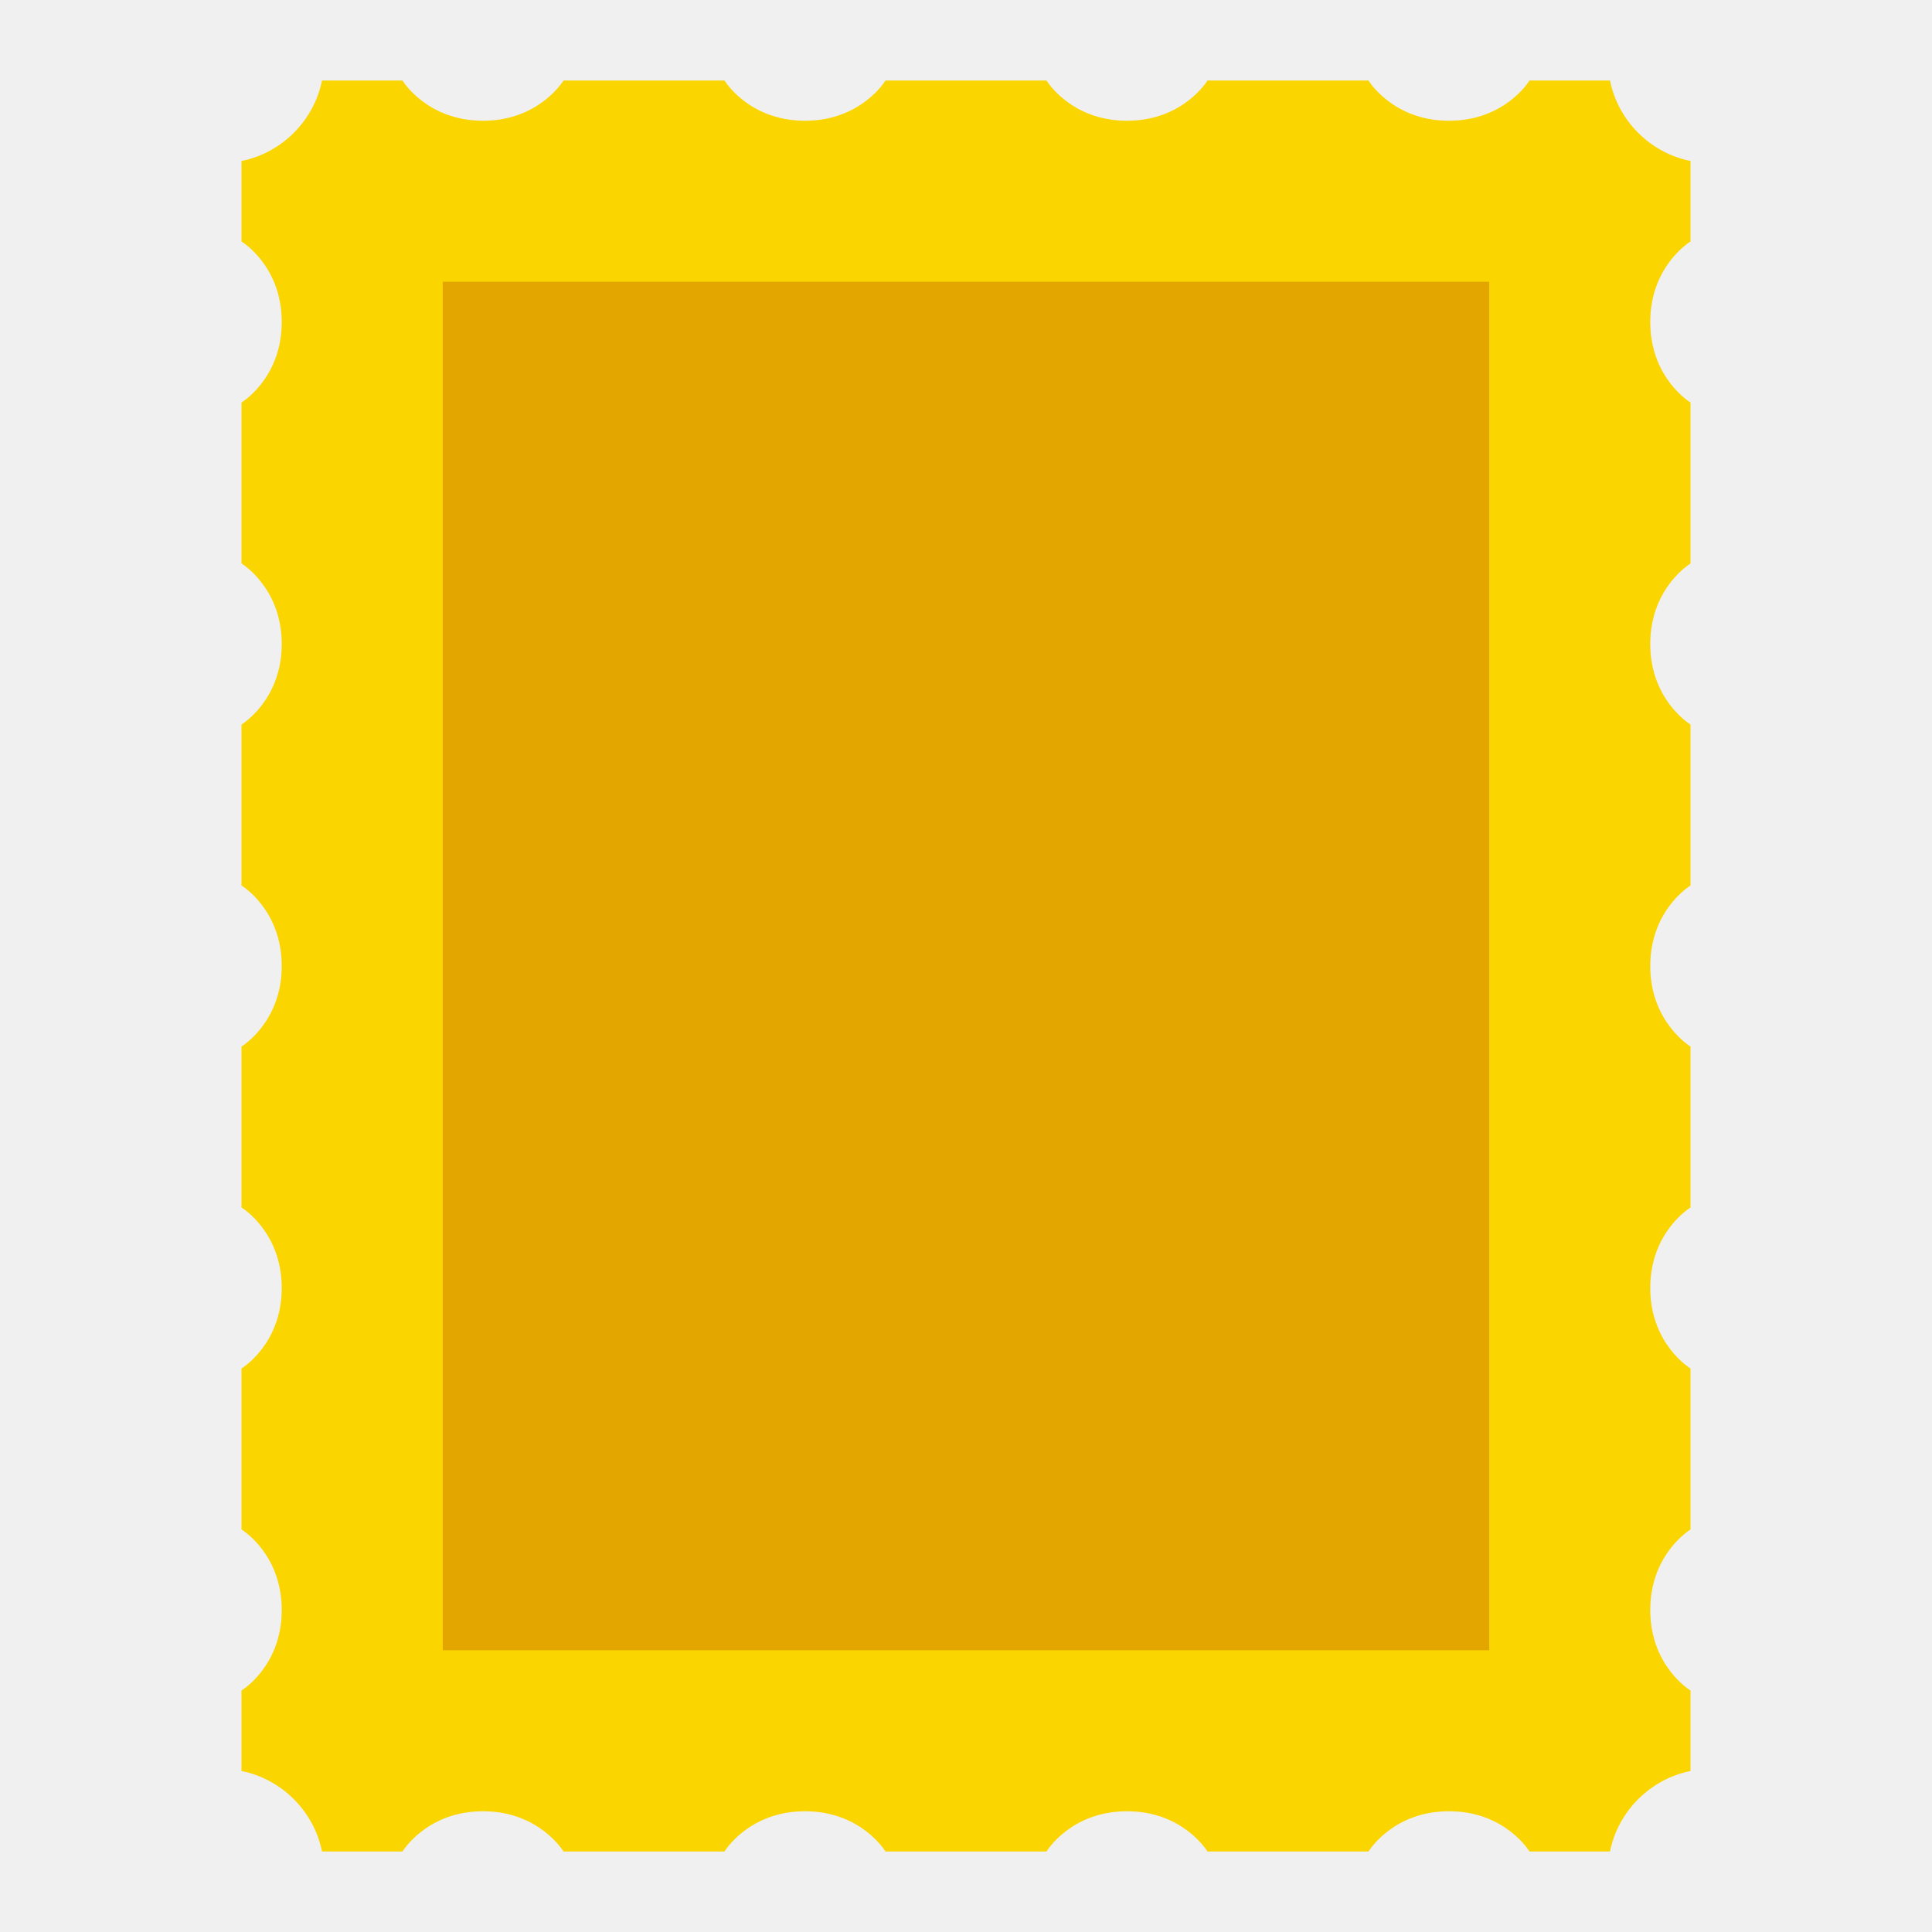
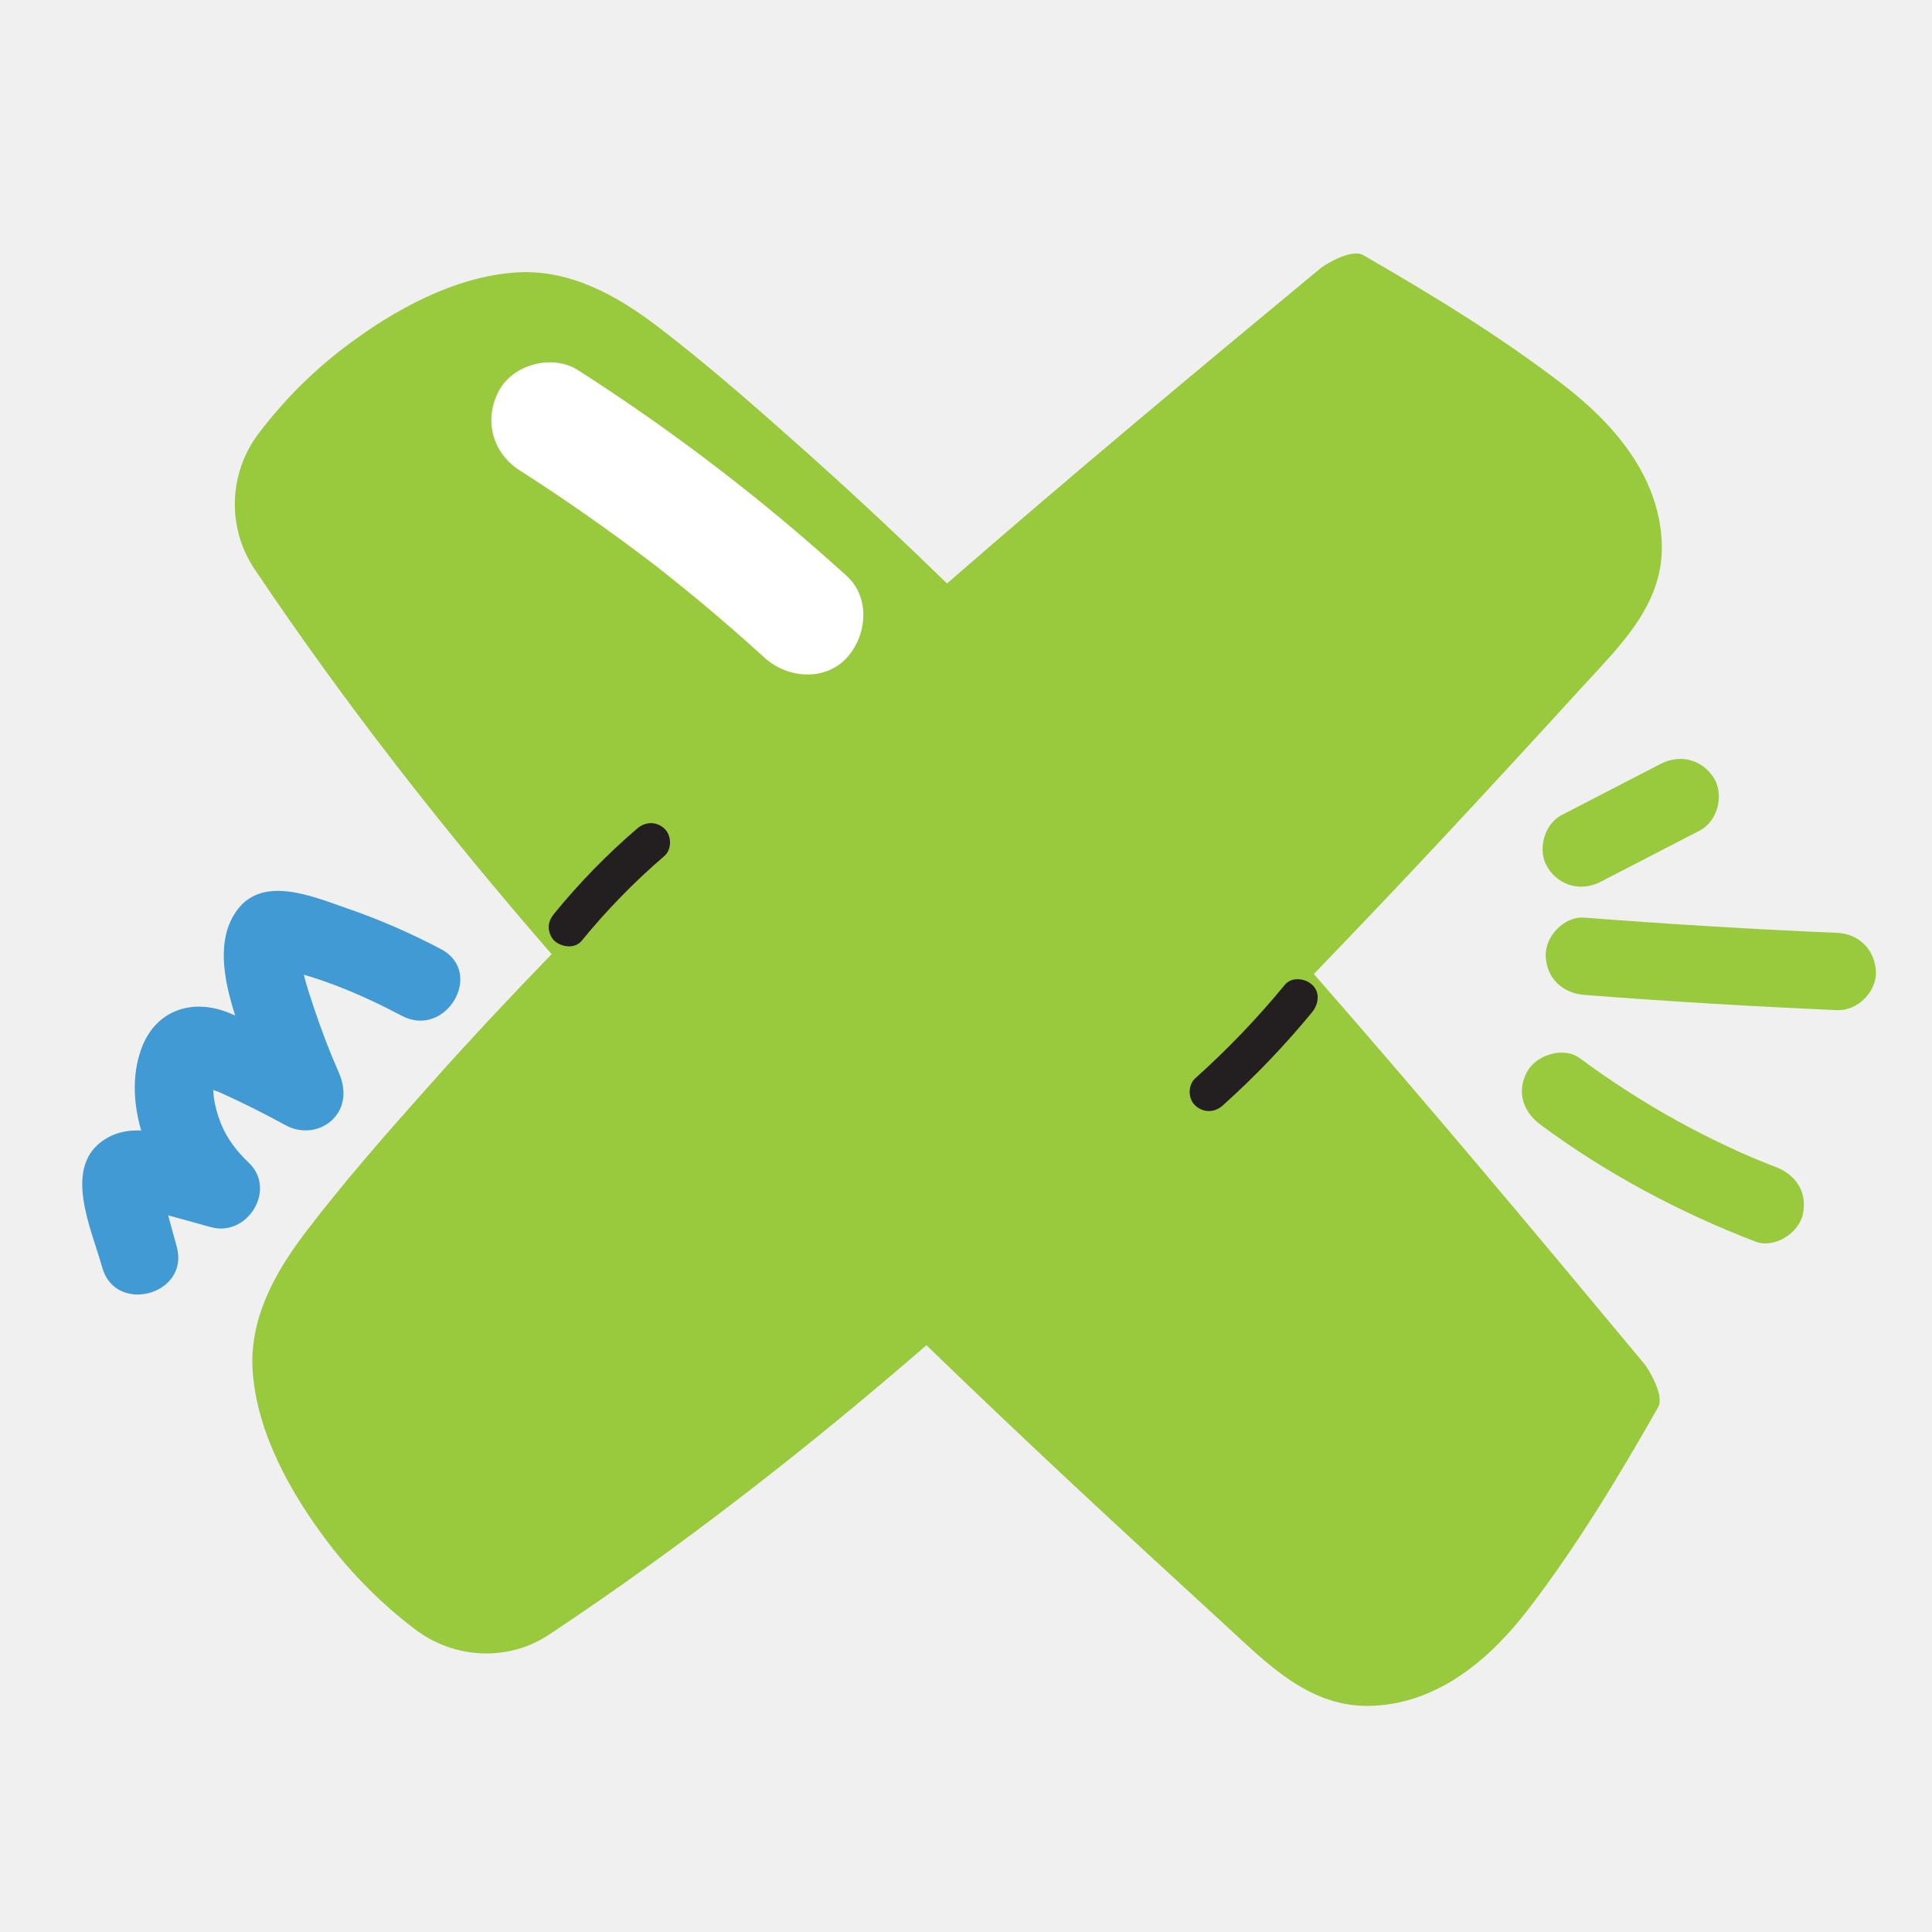
- <svg xmlns="http://www.w3.org/2000/svg" x="0px" y="0px" width="240" height="240" viewBox="0 0 48 48">
-   <path fill="#fad500" d="M42,44v-2c0,0-1-0.6-1-2s1-2,1-2v-4c0,0-1-0.6-1-2c0-1.4,1-2,1-2v-4c0,0-1-0.6-1-2s1-2,1-2v-4c0,0-1-0.6-1-2 s1-2,1-2v-4c0,0-1-0.6-1-2s1-2,1-2V4c-1-0.2-1.8-1-2-2h-2c0,0-0.6,1-2,1s-2-1-2-1h-4c0,0-0.6,1-2,1s-2-1-2-1h-4c0,0-0.6,1-2,1 s-2-1-2-1h-4c0,0-0.6,1-2,1s-2-1-2-1H8C7.8,3,7,3.8,6,4v2c0,0,1,0.6,1,2s-1,2-1,2v4c0,0,1,0.6,1,2s-1,2-1,2v4c0,0,1,0.6,1,2 s-1,2-1,2v4c0,0,1,0.6,1,2c0,1.4-1,2-1,2v4c0,0,1,0.6,1,2s-1,2-1,2v2c1,0.2,1.8,1,2,2h2c0,0,0.6-1,2-1s2,1,2,1h4c0,0,0.6-1,2-1 s2,1,2,1h4c0,0,0.6-1,2-1s2,1,2,1h4c0,0,0.6-1,2-1s2,1,2,1h2C40.2,45,41,44.2,42,44z" />
-   <path fill="#ffa000" d="M12,8h24v32H12V8z" />
-   <path fill="none" stroke="#ffca28" d="M12,8h24v32H12V8z" />
-   <path fill="#e3a600" d="M37,41H11V7h26V41z" />
+ <svg xmlns="http://www.w3.org/2000/svg" x="0px" y="0px" width="500" height="500" viewBox="0 0 50 50">
+   <path fill="#99c93c" d="M39.589,41.601c1.241-1.627,2.313-3.405,3.324-5.183c0.17-0.299-0.245-0.984-0.36-1.123 c-2.818-3.389-5.648-6.771-8.551-10.088c1.139-1.181,2.27-2.37,3.389-3.57c1.194-1.28,2.379-2.569,3.559-3.861 c1.001-1.095,2.144-2.173,2.054-3.785c-0.095-1.714-1.258-3.043-2.563-4.045c-1.623-1.246-3.393-2.325-5.163-3.344 c-0.297-0.172-0.971,0.232-1.107,0.344c-3.245,2.687-6.484,5.387-9.662,8.154c-1.176-1.143-2.371-2.265-3.595-3.357 c-1.259-1.124-2.533-2.25-3.873-3.276c-1.072-0.82-2.297-1.507-3.682-1.416c-1.6,0.106-3.158,0.968-4.406,1.909 c-0.861,0.649-1.621,1.413-2.266,2.267c-0.767,1.016-0.82,2.426-0.102,3.497c2.34,3.49,4.934,6.799,7.691,9.97 c-1.08,1.115-2.142,2.247-3.174,3.407c-1.098,1.234-2.199,2.482-3.199,3.797c-0.8,1.051-1.467,2.256-1.361,3.627 c0.122,1.584,0.992,3.134,1.936,4.379c0.652,0.859,1.415,1.619,2.267,2.265c1.014,0.769,2.408,0.837,3.46,0.138 c3.424-2.275,6.667-4.802,9.771-7.493c1.243,1.202,2.497,2.394,3.761,3.574c1.307,1.221,2.623,2.433,3.942,3.64 c1.118,1.024,2.22,2.191,3.849,2.118C37.259,44.07,38.591,42.909,39.589,41.601z" />
+   <path fill="#fff" d="M13.446,12.171c1.161,0.742,2.288,1.532,3.385,2.365c0.125,0.095,0.088,0.065-0.015-0.012 c0.065,0.049,0.128,0.099,0.192,0.149c0.128,0.1,0.255,0.2,0.381,0.302c0.269,0.215,0.535,0.433,0.8,0.653 c0.544,0.454,1.077,0.921,1.602,1.398c0.58,0.528,1.556,0.616,2.121,0c0.528-0.575,0.62-1.558,0-2.121 c-2.161-1.965-4.491-3.751-6.951-5.324c-0.662-0.423-1.684-0.159-2.052,0.538C12.515,10.861,12.739,11.719,13.446,12.171 L13.446,12.171z" />
+   <path fill="#231f20" d="M33.252,25.486c-0.71,0.864-1.485,1.673-2.318,2.419c-0.195,0.175-0.192,0.531,0,0.707 c0.209,0.191,0.499,0.187,0.707,0c0.833-0.746,1.608-1.555,2.318-2.419c0.166-0.202,0.212-0.512,0-0.707 C33.776,25.318,33.43,25.271,33.252,25.486L33.252,25.486z" />
+   <path fill="#231f20" d="M16.488,21.444c-0.777,0.667-1.493,1.402-2.141,2.195c-0.086,0.106-0.146,0.212-0.146,0.354 c0,0.123,0.054,0.269,0.146,0.354c0.183,0.168,0.531,0.216,0.707,0c0.647-0.793,1.364-1.528,2.141-2.195 c0.199-0.171,0.189-0.534,0-0.707C16.983,21.249,16.701,21.261,16.488,21.444L16.488,21.444z" />
+   <path fill="#99c93c" d="M45.957,30.202c-0.118-0.046-0.236-0.092-0.354-0.139c-0.032-0.013-0.377-0.157-0.2-0.081 c-0.233-0.1-0.464-0.203-0.693-0.311c-0.444-0.208-0.882-0.431-1.311-0.668c-0.873-0.482-1.712-1.024-2.515-1.617 c-0.422-0.312-1.134-0.084-1.368,0.359c-0.276,0.522-0.092,1.035,0.359,1.368c1.705,1.26,3.573,2.256,5.55,3.018 c0.489,0.189,1.118-0.208,1.23-0.698C46.785,30.86,46.48,30.404,45.957,30.202L45.957,30.202z" />
+   <path fill="#99c93c" d="M47.548,24.142c-2.184-0.093-4.366-0.225-6.545-0.394c-0.523-0.041-1.023,0.489-1,1 c0.026,0.576,0.44,0.957,1,1c2.179,0.169,4.361,0.3,6.545,0.394c0.523,0.022,1.023-0.476,1-1 C48.523,24.581,48.109,24.166,47.548,24.142L47.548,24.142z" />
+   <path fill="#99c93c" d="M41.426,22.82c0.855-0.442,1.709-0.884,2.564-1.326c0.465-0.241,0.641-0.93,0.359-1.368 c-0.306-0.474-0.87-0.616-1.368-0.359c-0.855,0.442-1.709,0.884-2.564,1.326c-0.465,0.241-0.641,0.93-0.359,1.368 C40.363,22.936,40.928,23.077,41.426,22.82L41.426,22.82z" />
+   <path fill="#429ad4" d="M4.574,32.263c-0.089-0.324-0.178-0.649-0.267-0.973c-0.045-0.166-0.07-0.37-0.144-0.524 c-0.014-0.05-0.027-0.1-0.041-0.15c-0.708,0.441-0.871,0.652-0.49,0.631c-0.073-0.01-0.076-0.008-0.007,0.006 c0.071,0.017,0.142,0.036,0.212,0.057C4,31.355,4.162,31.4,4.325,31.445c0.379,0.105,0.758,0.209,1.137,0.314 c0.944,0.26,1.709-0.977,0.973-1.671c-0.304-0.287-0.554-0.613-0.713-0.999c-0.088-0.214-0.156-0.458-0.188-0.688 c-0.005-0.034-0.014-0.195-0.016-0.25c0,0.001,0.014-0.383-0.011-0.197c0.007-0.034,0.014-0.068,0.021-0.102 c0.036-0.118,0.039-0.133,0.01-0.045c0.058,0.057-0.709,0.059-0.452,0.214c0.191,0.116,0.449,0.18,0.653,0.273 c0.564,0.255,1.117,0.534,1.661,0.831c0.391,0.214,0.892,0.164,1.212-0.156c0.338-0.338,0.338-0.8,0.156-1.212 c-0.244-0.554-0.458-1.12-0.65-1.694c-0.095-0.285-0.191-0.572-0.263-0.864c-0.026-0.103-0.049-0.203-0.058-0.308 c-0.016-0.198,0.088-0.27-0.067-0.123c-0.147,0.086-0.294,0.171-0.441,0.257c0.044-0.008,0.087-0.016,0.131-0.025 c-0.177,0-0.354,0-0.532,0c1.22,0.203,2.427,0.717,3.515,1.29c1.138,0.6,2.15-1.126,1.009-1.727 c-0.785-0.414-1.602-0.771-2.441-1.059c-0.857-0.294-2.149-0.858-2.823,0.034c-0.578,0.765-0.34,1.854-0.078,2.69 c0.272,0.865,0.605,1.708,0.97,2.538c0.456-0.456,0.912-0.912,1.368-1.368c-0.801-0.438-1.624-0.829-2.467-1.179 c-0.948-0.394-1.906-0.089-2.277,0.907c-0.552,1.483,0.272,3.357,1.355,4.378c0.324-0.557,0.649-1.114,0.973-1.671 c-0.568-0.157-1.136-0.319-1.706-0.47c-0.509-0.135-1.062-0.183-1.535,0.099c-1.172,0.697-0.38,2.341-0.107,3.336 C2.986,34.034,4.916,33.508,4.574,32.263L4.574,32.263z" />
</svg>
